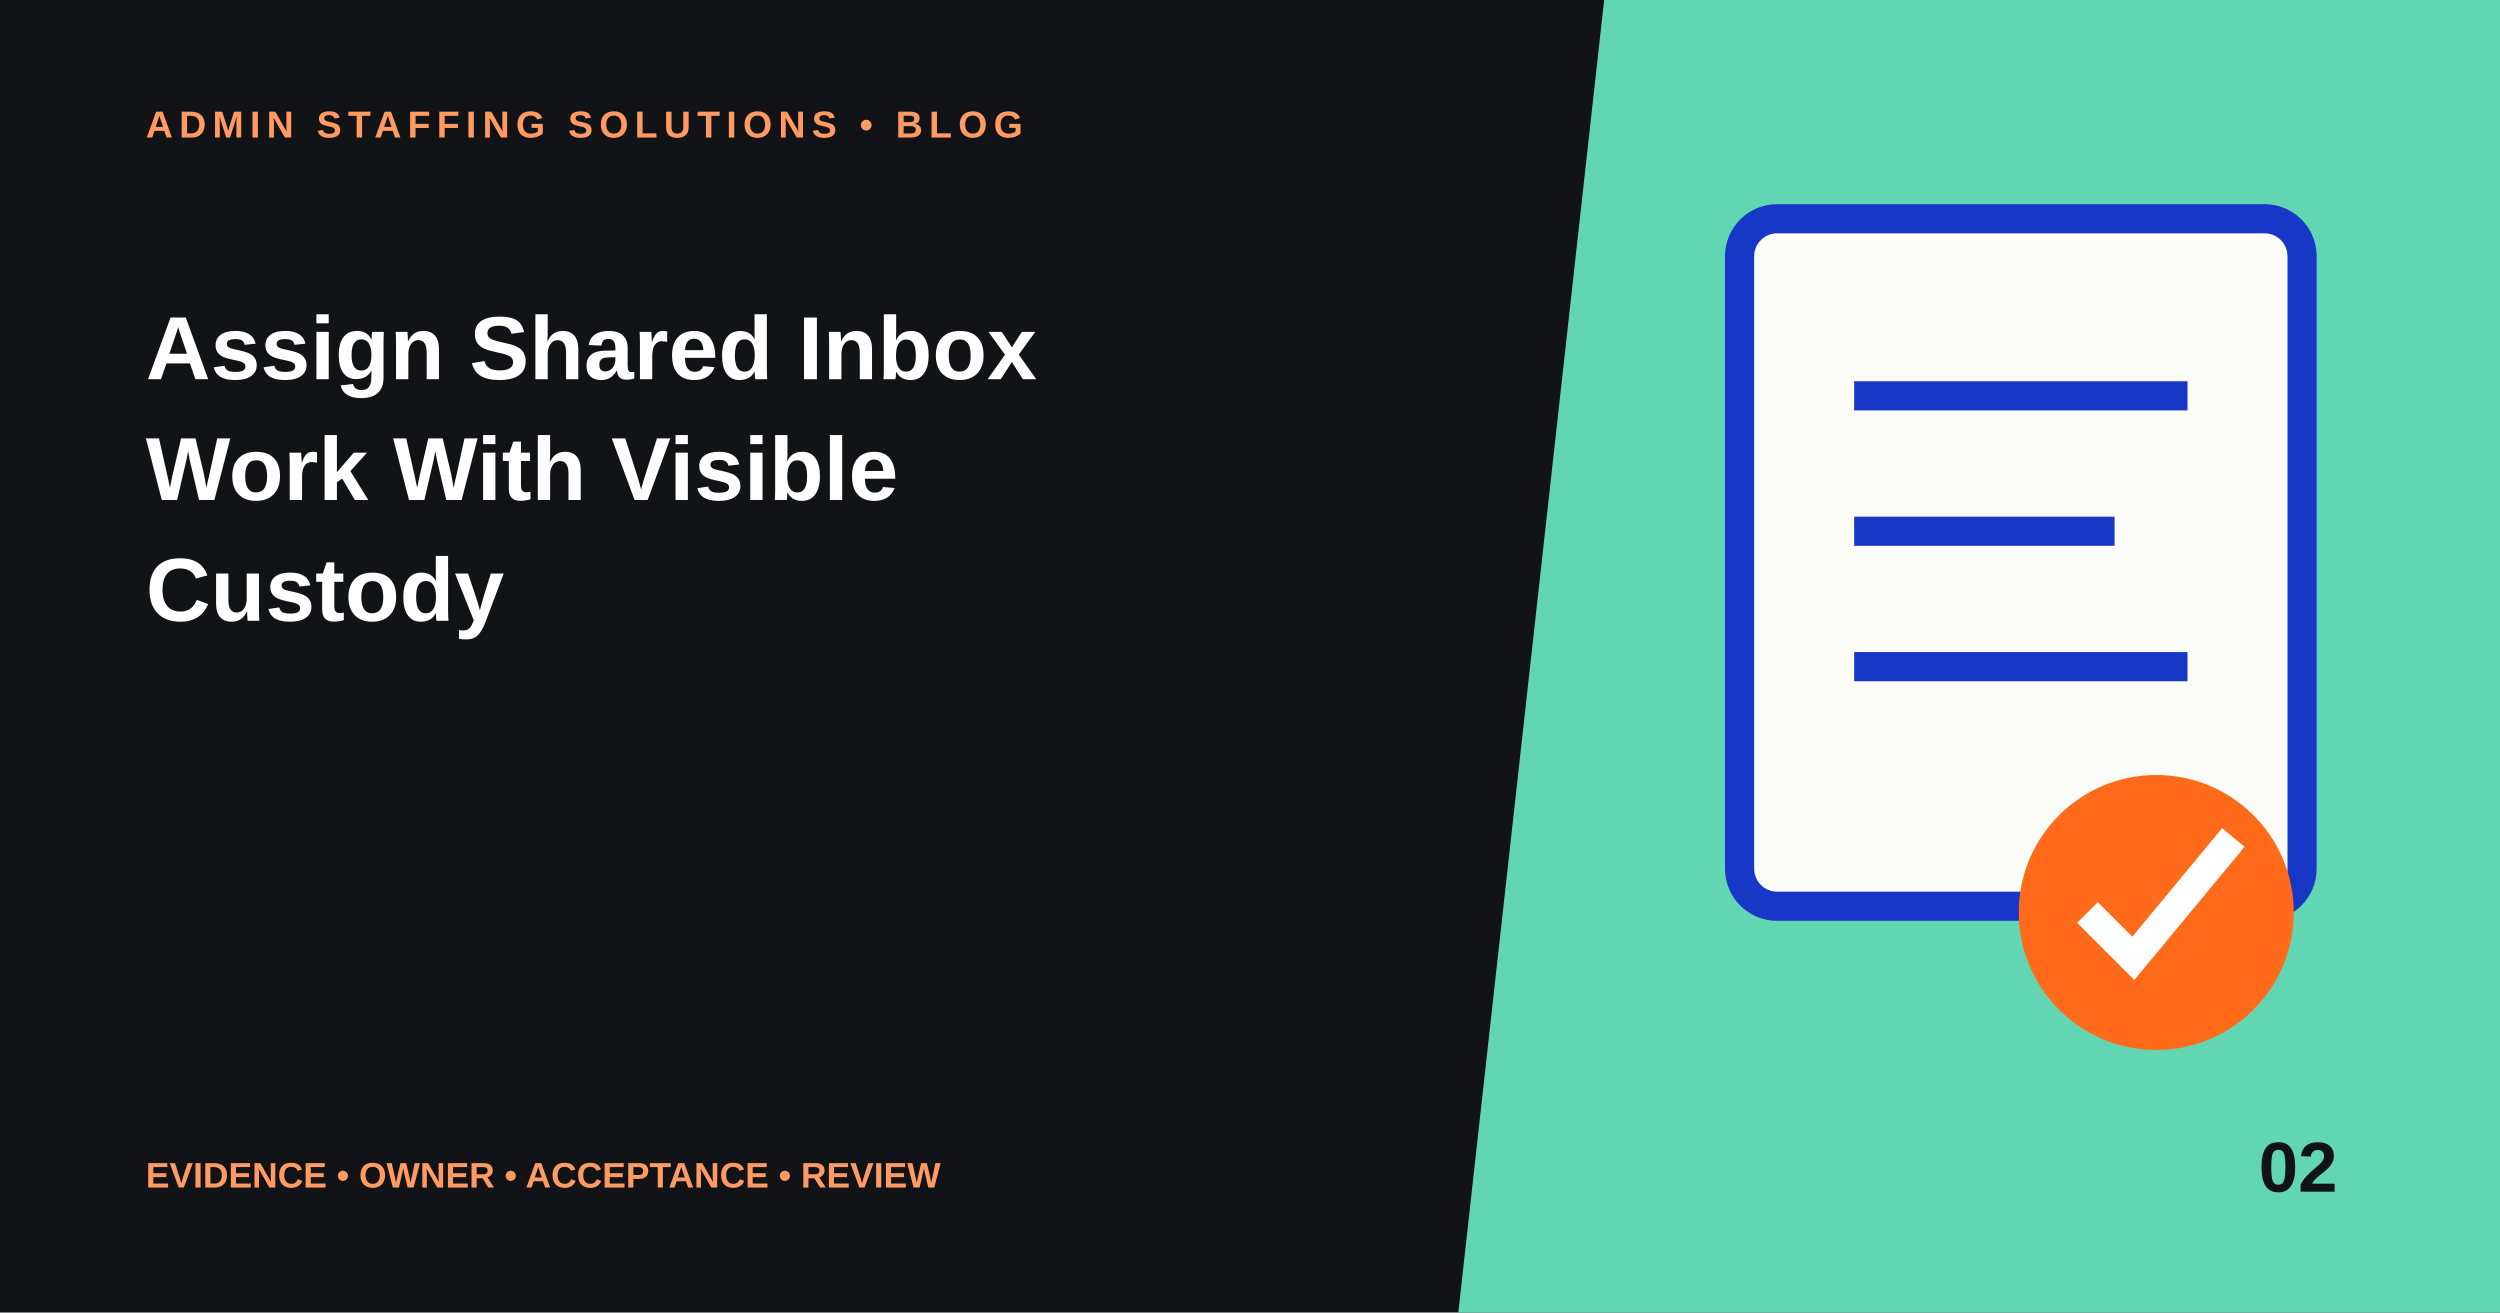
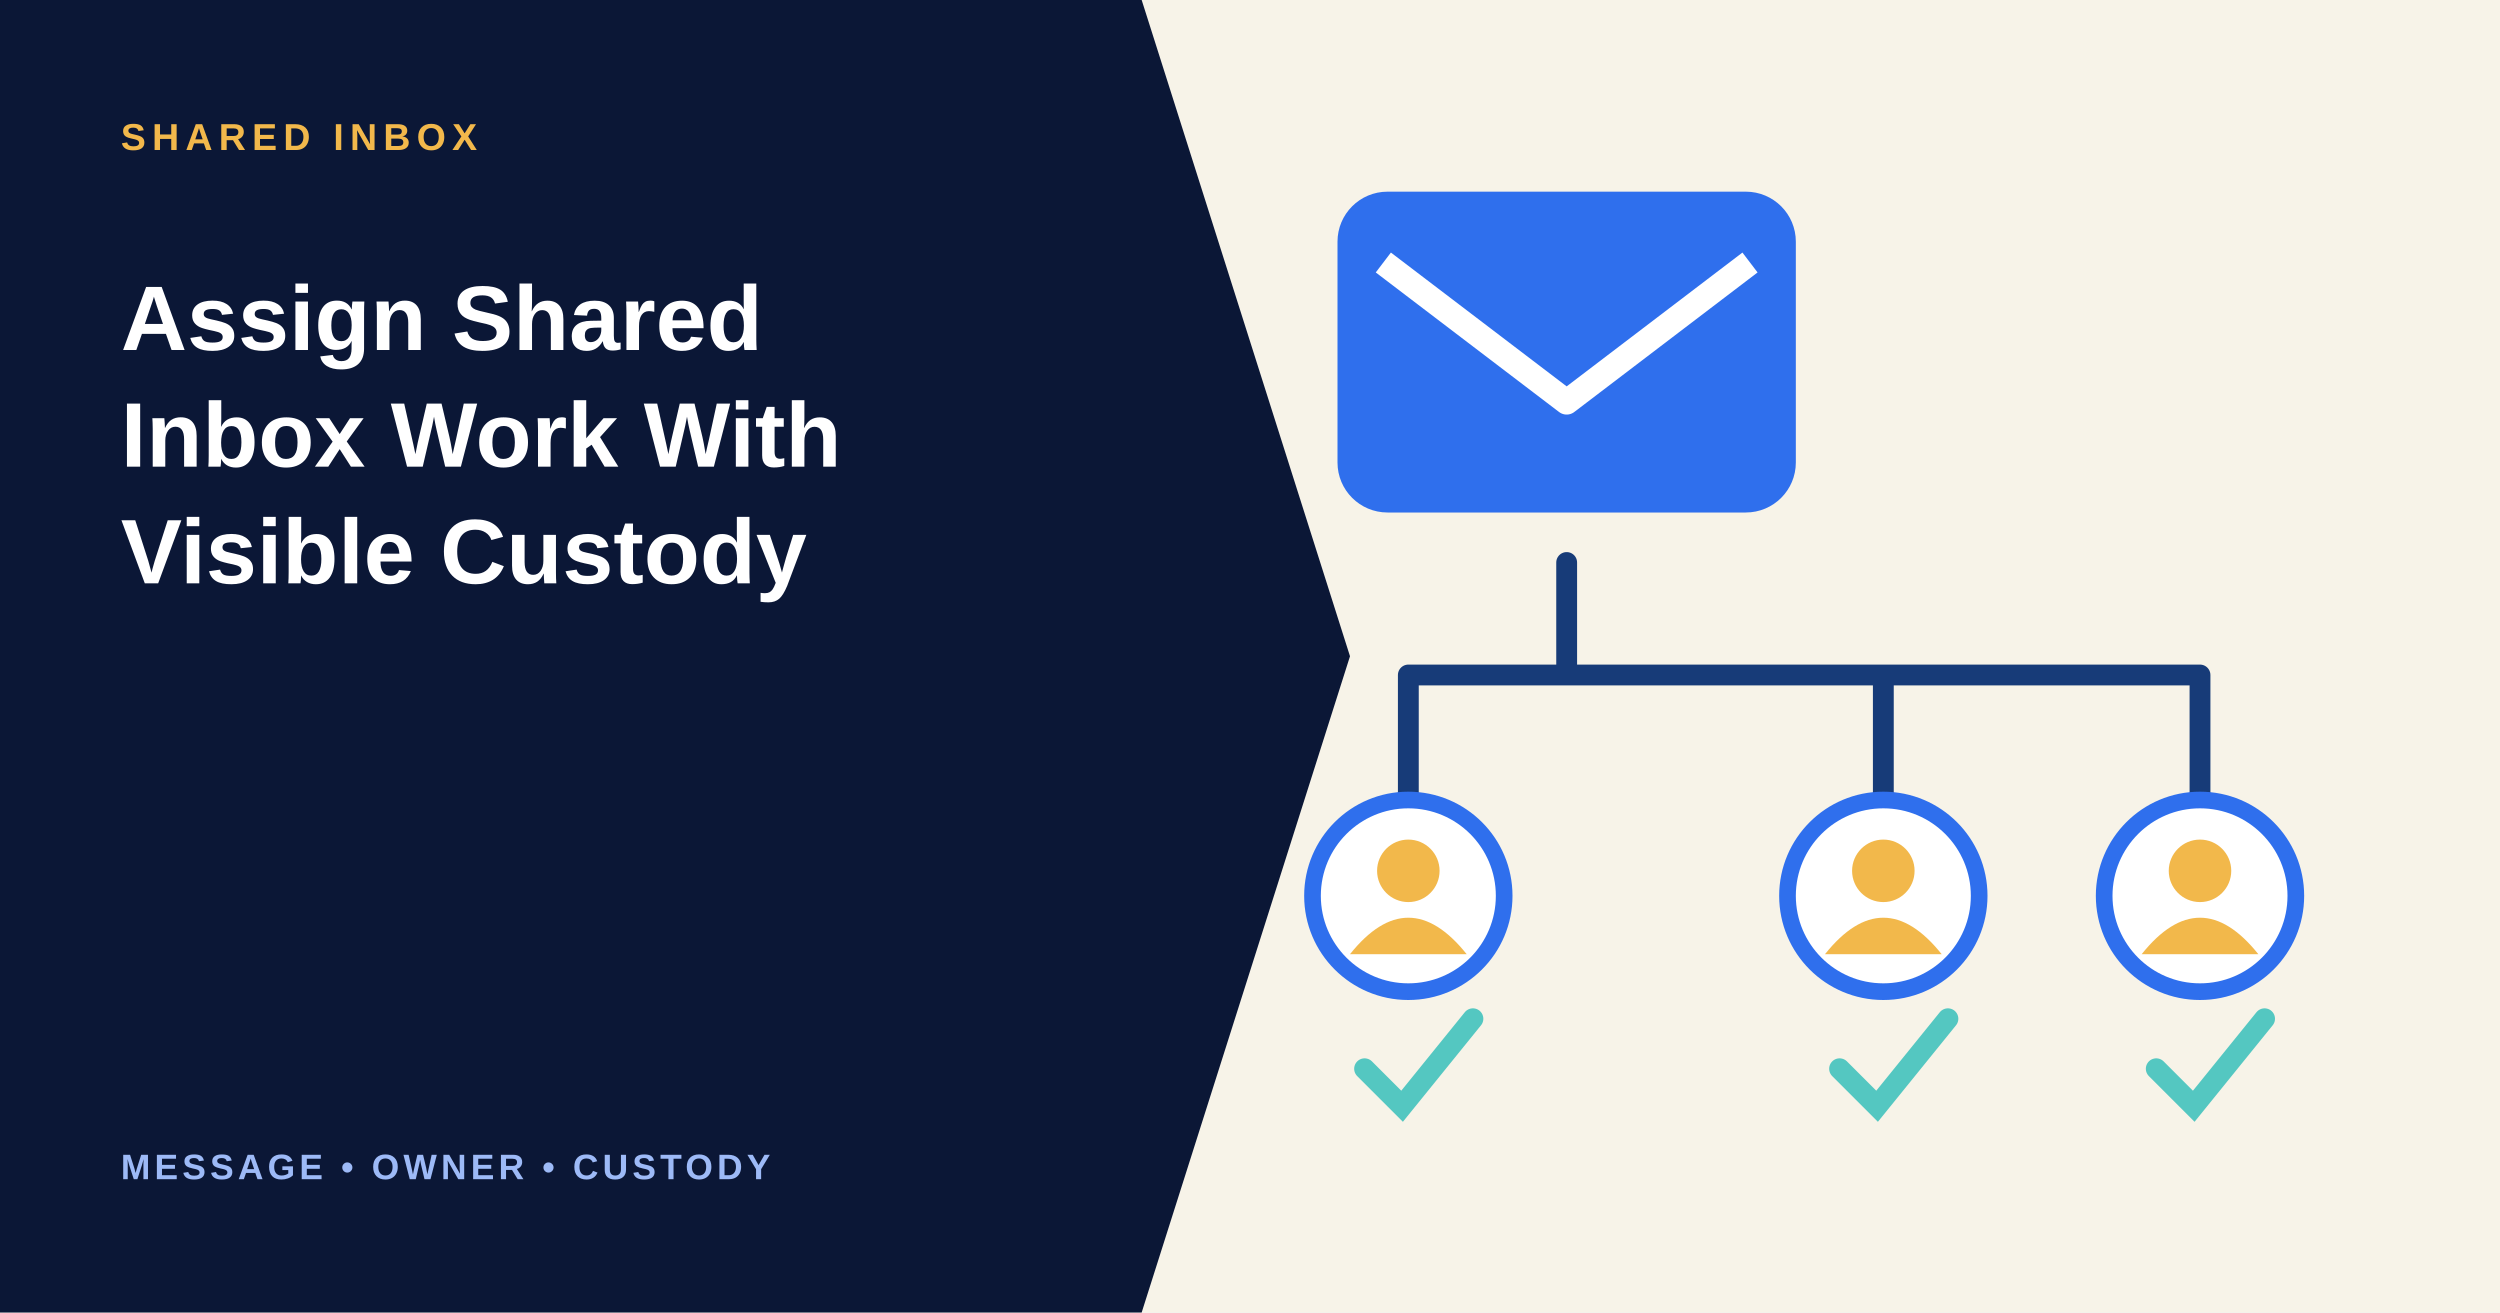
- <svg xmlns="http://www.w3.org/2000/svg" width="1200" height="630" viewBox="0 0 1200 630" role="img" aria-labelledby="t d">
-   <rect width="1200" height="630" fill="#121317" />
-   <path d="M770 0h430v630H700z" fill="#62d6b3" />
-   <rect x="835" y="105" width="270" height="330" rx="18" fill="#fbfbf7" stroke="#1738c7" stroke-width="14" />
-   <path d="M890 190h160M890 255h125M890 320h160" stroke="#1738c7" stroke-width="14" />
-   <circle cx="1035" cy="438" r="66" fill="#ff6b1a" />
-   <path d="m1002 438 22 22 48-58" fill="none" stroke="#fff" stroke-width="14" />
-   <text x="70" y="66" font-family="Arial,sans-serif" font-size="18" font-weight="800" letter-spacing="3" fill="#ff9a62">ADMIN STAFFING SOLUTIONS • BLOG</text>
-   <text x="70" y="182" font-family="Arial,sans-serif" font-size="43" font-weight="800" fill="#fff">Assign Shared Inbox</text>
-   <text x="70" y="240" font-family="Arial,sans-serif" font-size="43" font-weight="800" fill="#fff">Work With Visible</text>
-   <text x="70" y="298" font-family="Arial,sans-serif" font-size="43" font-weight="800" fill="#fff">Custody</text>
-   <text x="70" y="570" font-family="Arial,sans-serif" font-size="17" font-weight="800" fill="#ff9a62">EVIDENCE • OWNER • ACCEPTANCE • REVIEW</text>
-   <text x="1122" y="572" text-anchor="end" font-family="Arial,sans-serif" font-size="34" font-weight="800" fill="#121317">02</text>
+ <svg xmlns="http://www.w3.org/2000/svg" width="1200" height="630" viewBox="0 0 1200 630" role="img" aria-labelledby="title desc">
+   <rect width="1200" height="630" fill="#f7f3e8" />
+   <path d="M0 0h548l100 315-100 315H0Z" fill="#0b1736" />
+   <text x="58" y="72" font-family="Arial,sans-serif" font-size="18" font-weight="700" letter-spacing="3" fill="#f2b84b">SHARED INBOX</text>
+   <text x="58" y="168" font-family="Arial,sans-serif" font-size="44" font-weight="800" fill="#fff">
+     <tspan x="58">Assign Shared</tspan>
+     <tspan x="58" dy="56">Inbox Work With</tspan>
+     <tspan x="58" dy="56">Visible Custody</tspan>
+   </text>
+   <g transform="translate(642 92)">
+     <rect width="220" height="154" rx="24" fill="#2f6fed" />
+     <path d="m22 34 88 67 88-67" fill="none" stroke="#fff" stroke-width="12" stroke-linejoin="round" />
+     <path d="M110 178v54M110 232H34v58M110 232h152v58M110 232h304v58" fill="none" stroke="#173b78" stroke-width="10" stroke-linecap="round" stroke-linejoin="round" />
+     <g fill="#fff" stroke="#2f6fed" stroke-width="8">
+       <circle cx="34" cy="338" r="46" />
+       <circle cx="262" cy="338" r="46" />
+       <circle cx="414" cy="338" r="46" />
+     </g>
+     <g fill="#f2b84b">
+       <circle cx="34" cy="326" r="15" />
+       <path d="M6 366q28-35 56 0Z" />
+       <circle cx="262" cy="326" r="15" />
+       <path d="M234 366q28-35 56 0Z" />
+       <circle cx="414" cy="326" r="15" />
+       <path d="M386 366q28-35 56 0Z" />
+     </g>
+     <path d="m13 421 18 18 34-42M241 421l18 18 34-42M393 421l18 18 34-42" fill="none" stroke="#54c7c1" stroke-width="10" stroke-linecap="round" />
+   </g>
+   <text x="58" y="566" font-family="Arial,sans-serif" font-size="17" font-weight="700" letter-spacing="2" fill="#9dbaf7">MESSAGE • OWNER • CUSTODY</text>
</svg>
